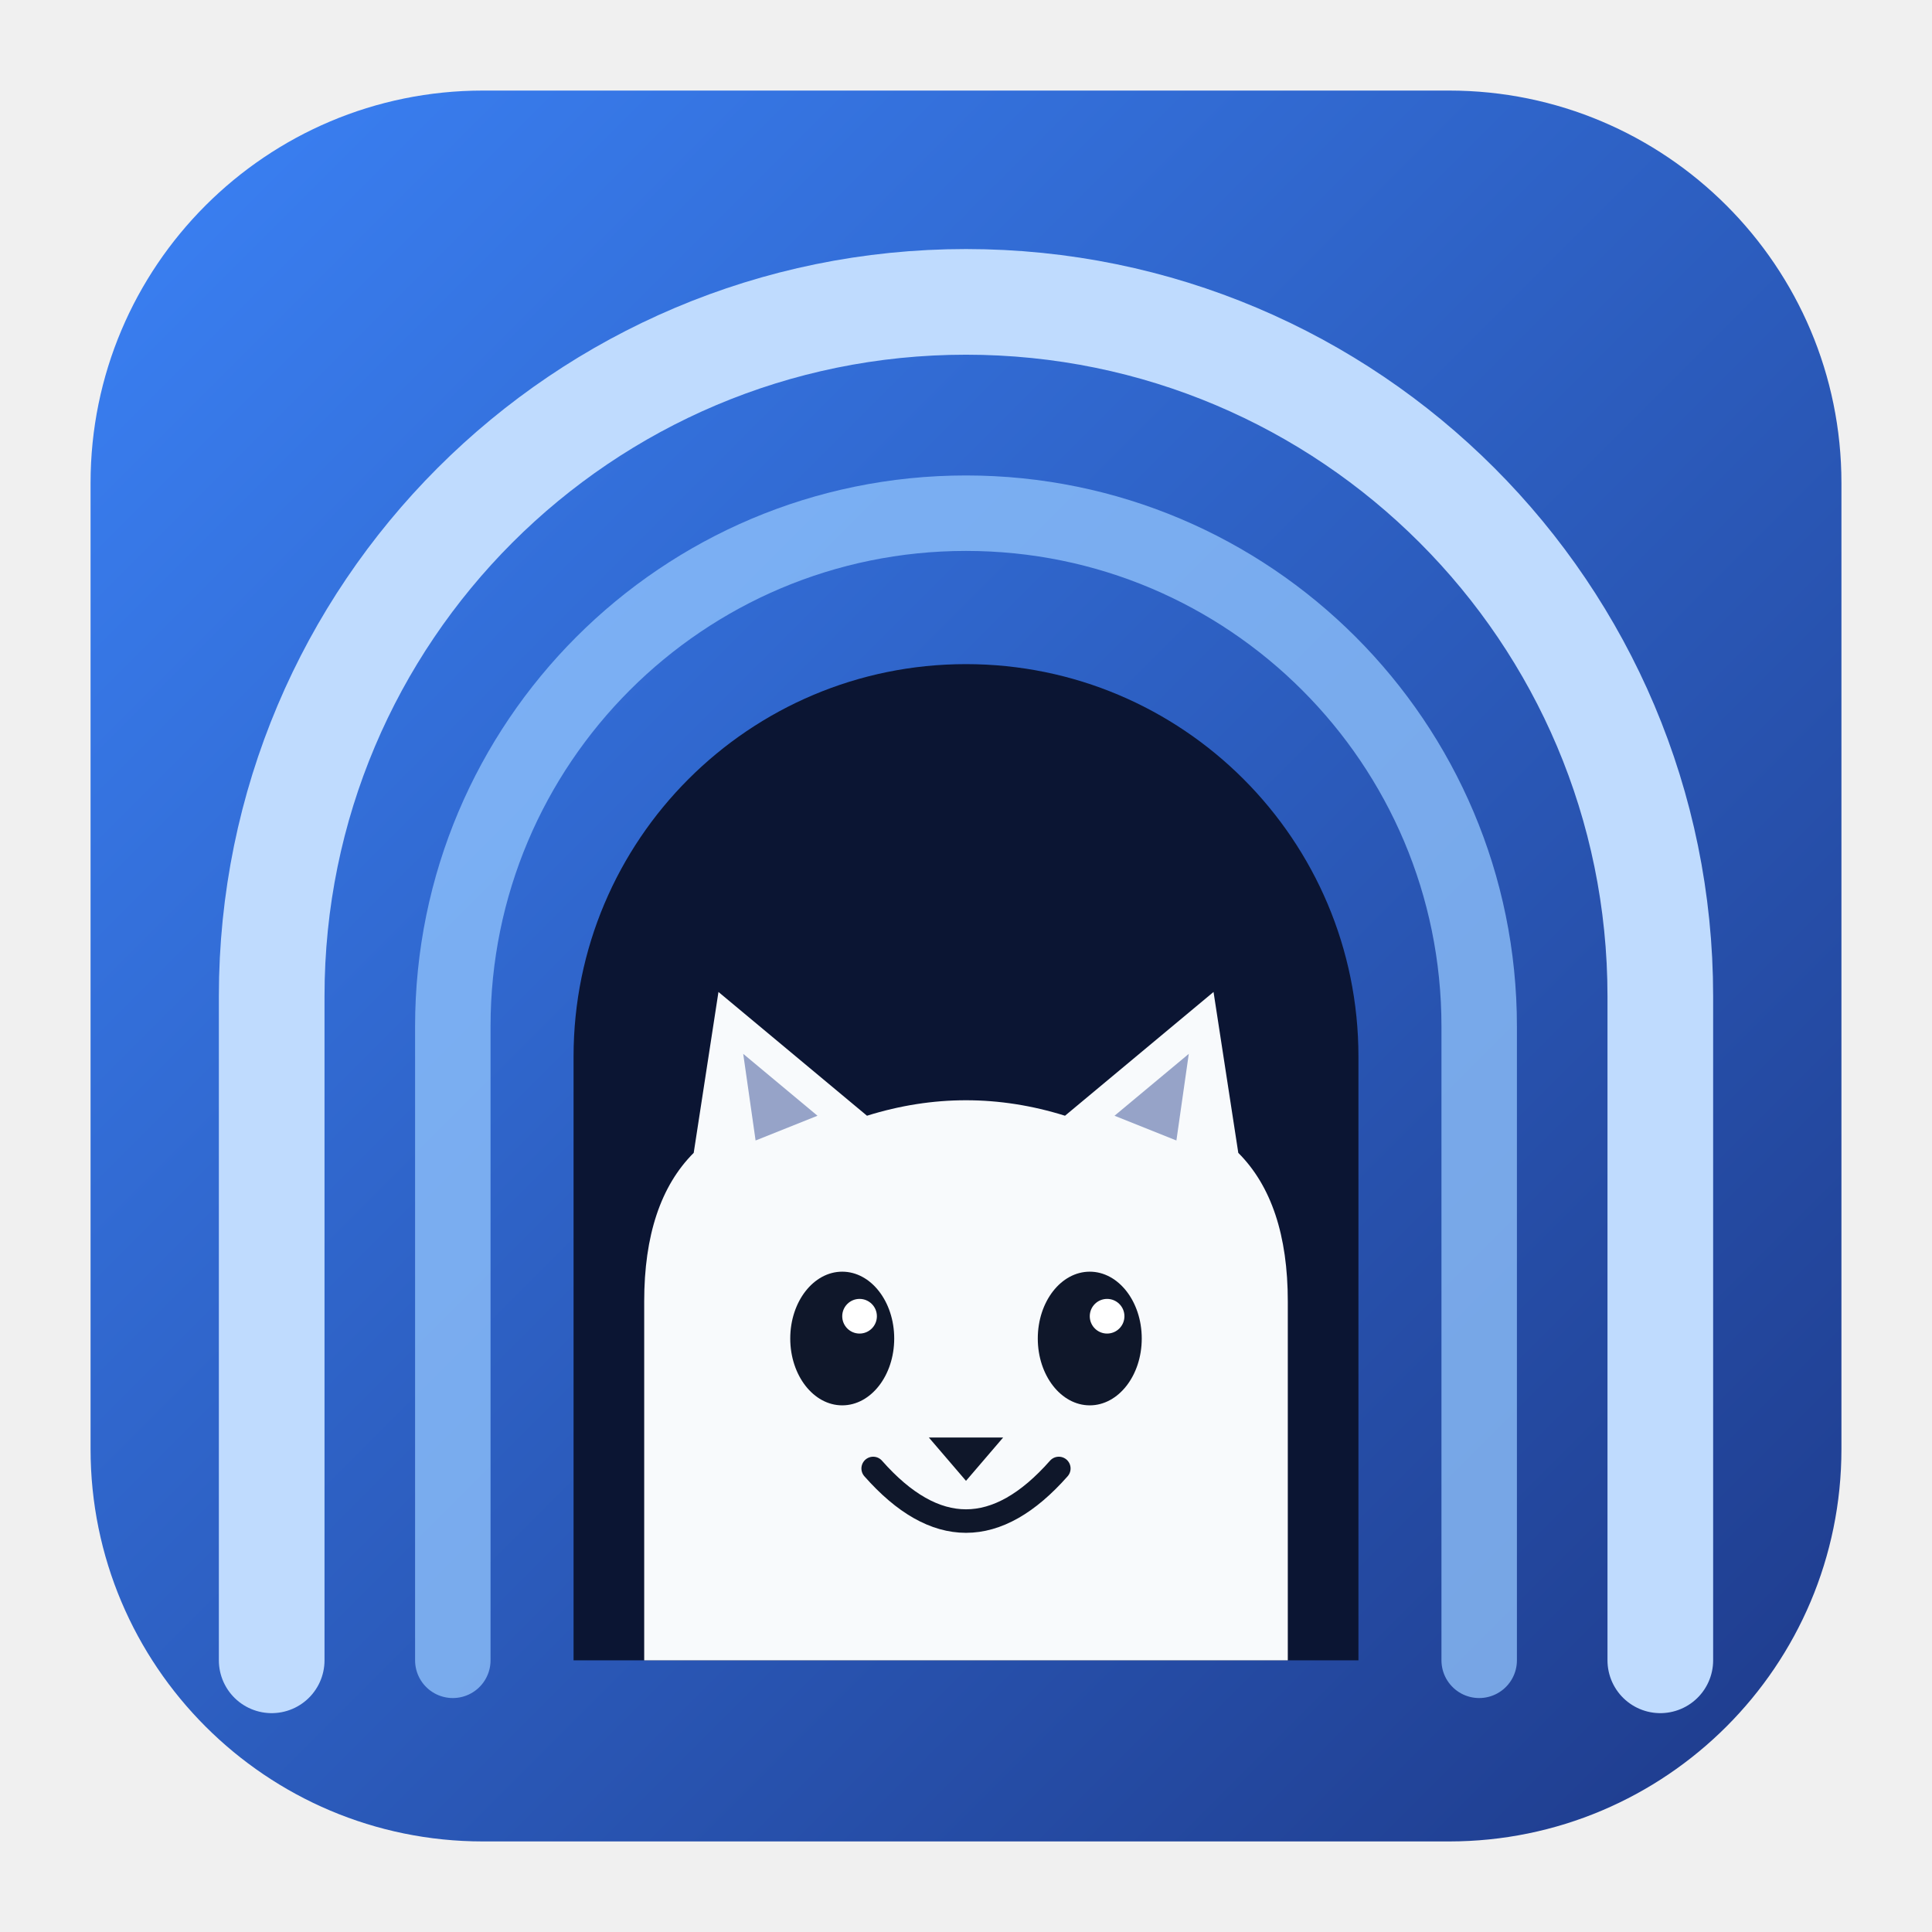
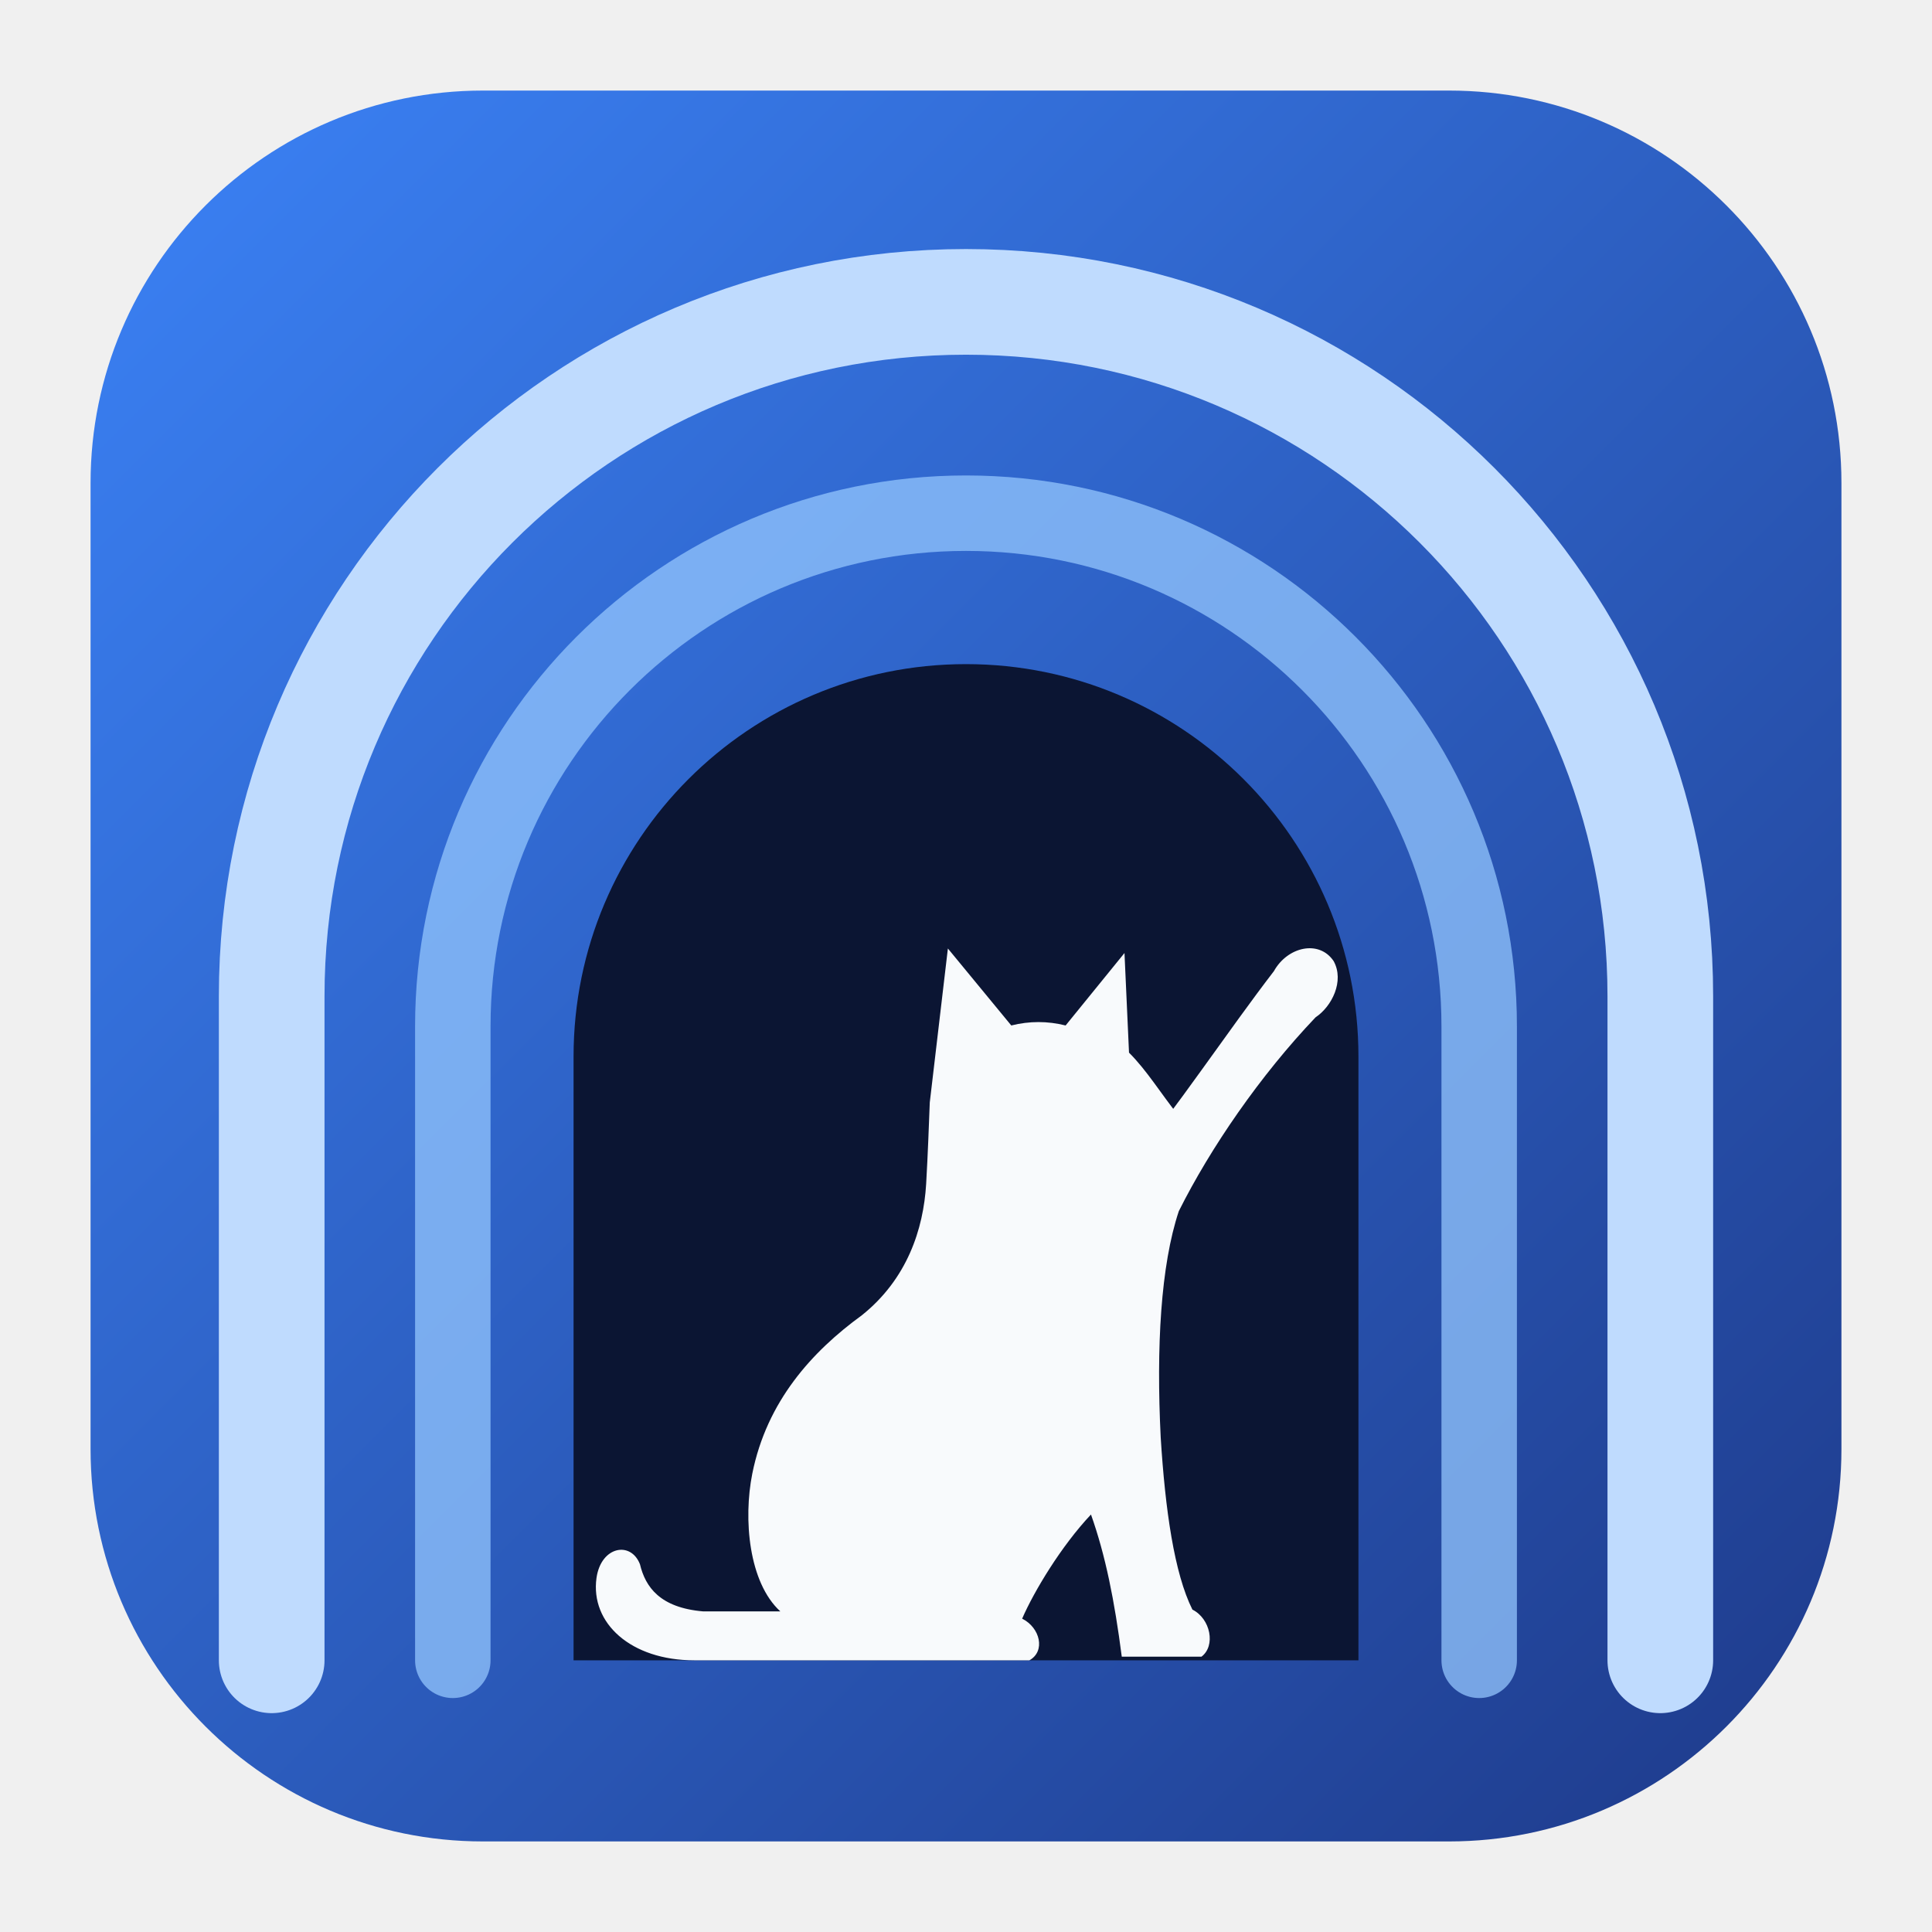
<svg xmlns="http://www.w3.org/2000/svg" viewBox="0 0 128 128">
  <defs>
    <linearGradient id="t" x1="0" y1="0" x2="1" y2="1">
      <stop offset="0" stop-color="#3B82F6" />
      <stop offset="1" stop-color="#1E3A8A" />
    </linearGradient>
  </defs>
  <rect x="6" y="6" width="116" height="116" rx="26" fill="url(#t)" />
  <path d="M18 110 V66 A46 46 0 0 1 110 66 V110" fill="none" stroke="#BFDBFE" stroke-width="7" stroke-linecap="round" />
  <path d="M30 110 V68 A34 34 0 0 1 98 68 V110" fill="none" stroke="#93C5FD" stroke-width="5" stroke-linecap="round" opacity=".75" />
  <path d="M38 110 V70 A26 26 0 0 1 90 70 V110 Z" fill="#0B1533" />
-   <g transform="translate(11.52 25.54) scale(0.82)">
-     <path d="M38 103 L38 74 Q38 66 42 62 L44 49 L56 59 Q64 56.5 72 59 L84 49 L86 62 Q90 66 90 74 L90 103 Z" fill="#F8FAFC" />
-     <path d="M46 54 L47 61 L52 59 Z" fill="#1E3A8A" opacity=".45" />
-     <path d="M82 54 L81 61 L76 59 Z" fill="#1E3A8A" opacity=".45" />
-     <ellipse cx="54" cy="77" rx="4.2" ry="5.4" fill="#0F172A" />
-     <ellipse cx="74" cy="77" rx="4.2" ry="5.4" fill="#0F172A" />
-     <circle cx="55.4" cy="75.2" r="1.4" fill="#FFFFFF" />
-     <circle cx="75.4" cy="75.2" r="1.4" fill="#FFFFFF" />
-     <path d="M61 85 L67 85 L64 88.5 Z" fill="#0F172A" />
-     <path d="M56.5 87.5 Q64 96 71.5 87.5" fill="none" stroke="#0F172A" stroke-width="1.9" stroke-linecap="round" />
+   <g transform="translate(23.8 46.64) scale(0.6)">
+     <path d="M63 44 L65 27 L72 35.5 C74 35 76 35 78 35.5 L84.5 27.5 L85 38.5 C87 40.5 88.5 43 90.5 45.5 C91 47 90 48.5 88.5 49 C87.5 50 86.5 50.8 85 51 C90 45 96 36 101 29.5 C102.5 26.8 106 26 107.6 28.4 C108.8 30.6 107.4 33.4 105.6 34.6 C99.5 41 94 49 90.5 56 C88.5 62 88 71 88.5 81 C89 89 90 96 92 100 C94 101 94.6 104 93 105.2 L84.2 105.2 C83.4 99 82.4 94 80.8 89.5 C77.5 93 74.5 98 73.2 101 C75.2 102 75.8 104.6 74 105.6 L37 105.6 C30 105.6 25.5 101.5 26.2 96.5 C26.7 93 30 92.4 31 95 C31.6 97.5 33.2 99.8 38 100.2 L46.5 100.2 C43 97 42.4 90 43.4 85 C45 77 50 71.5 55.5 67.5 C60.5 63.5 62.3 58 62.6 53 C62.8 49.5 62.9 46.5 63 44 Z" fill="#F8FAFC" />
  </g>
</svg>
